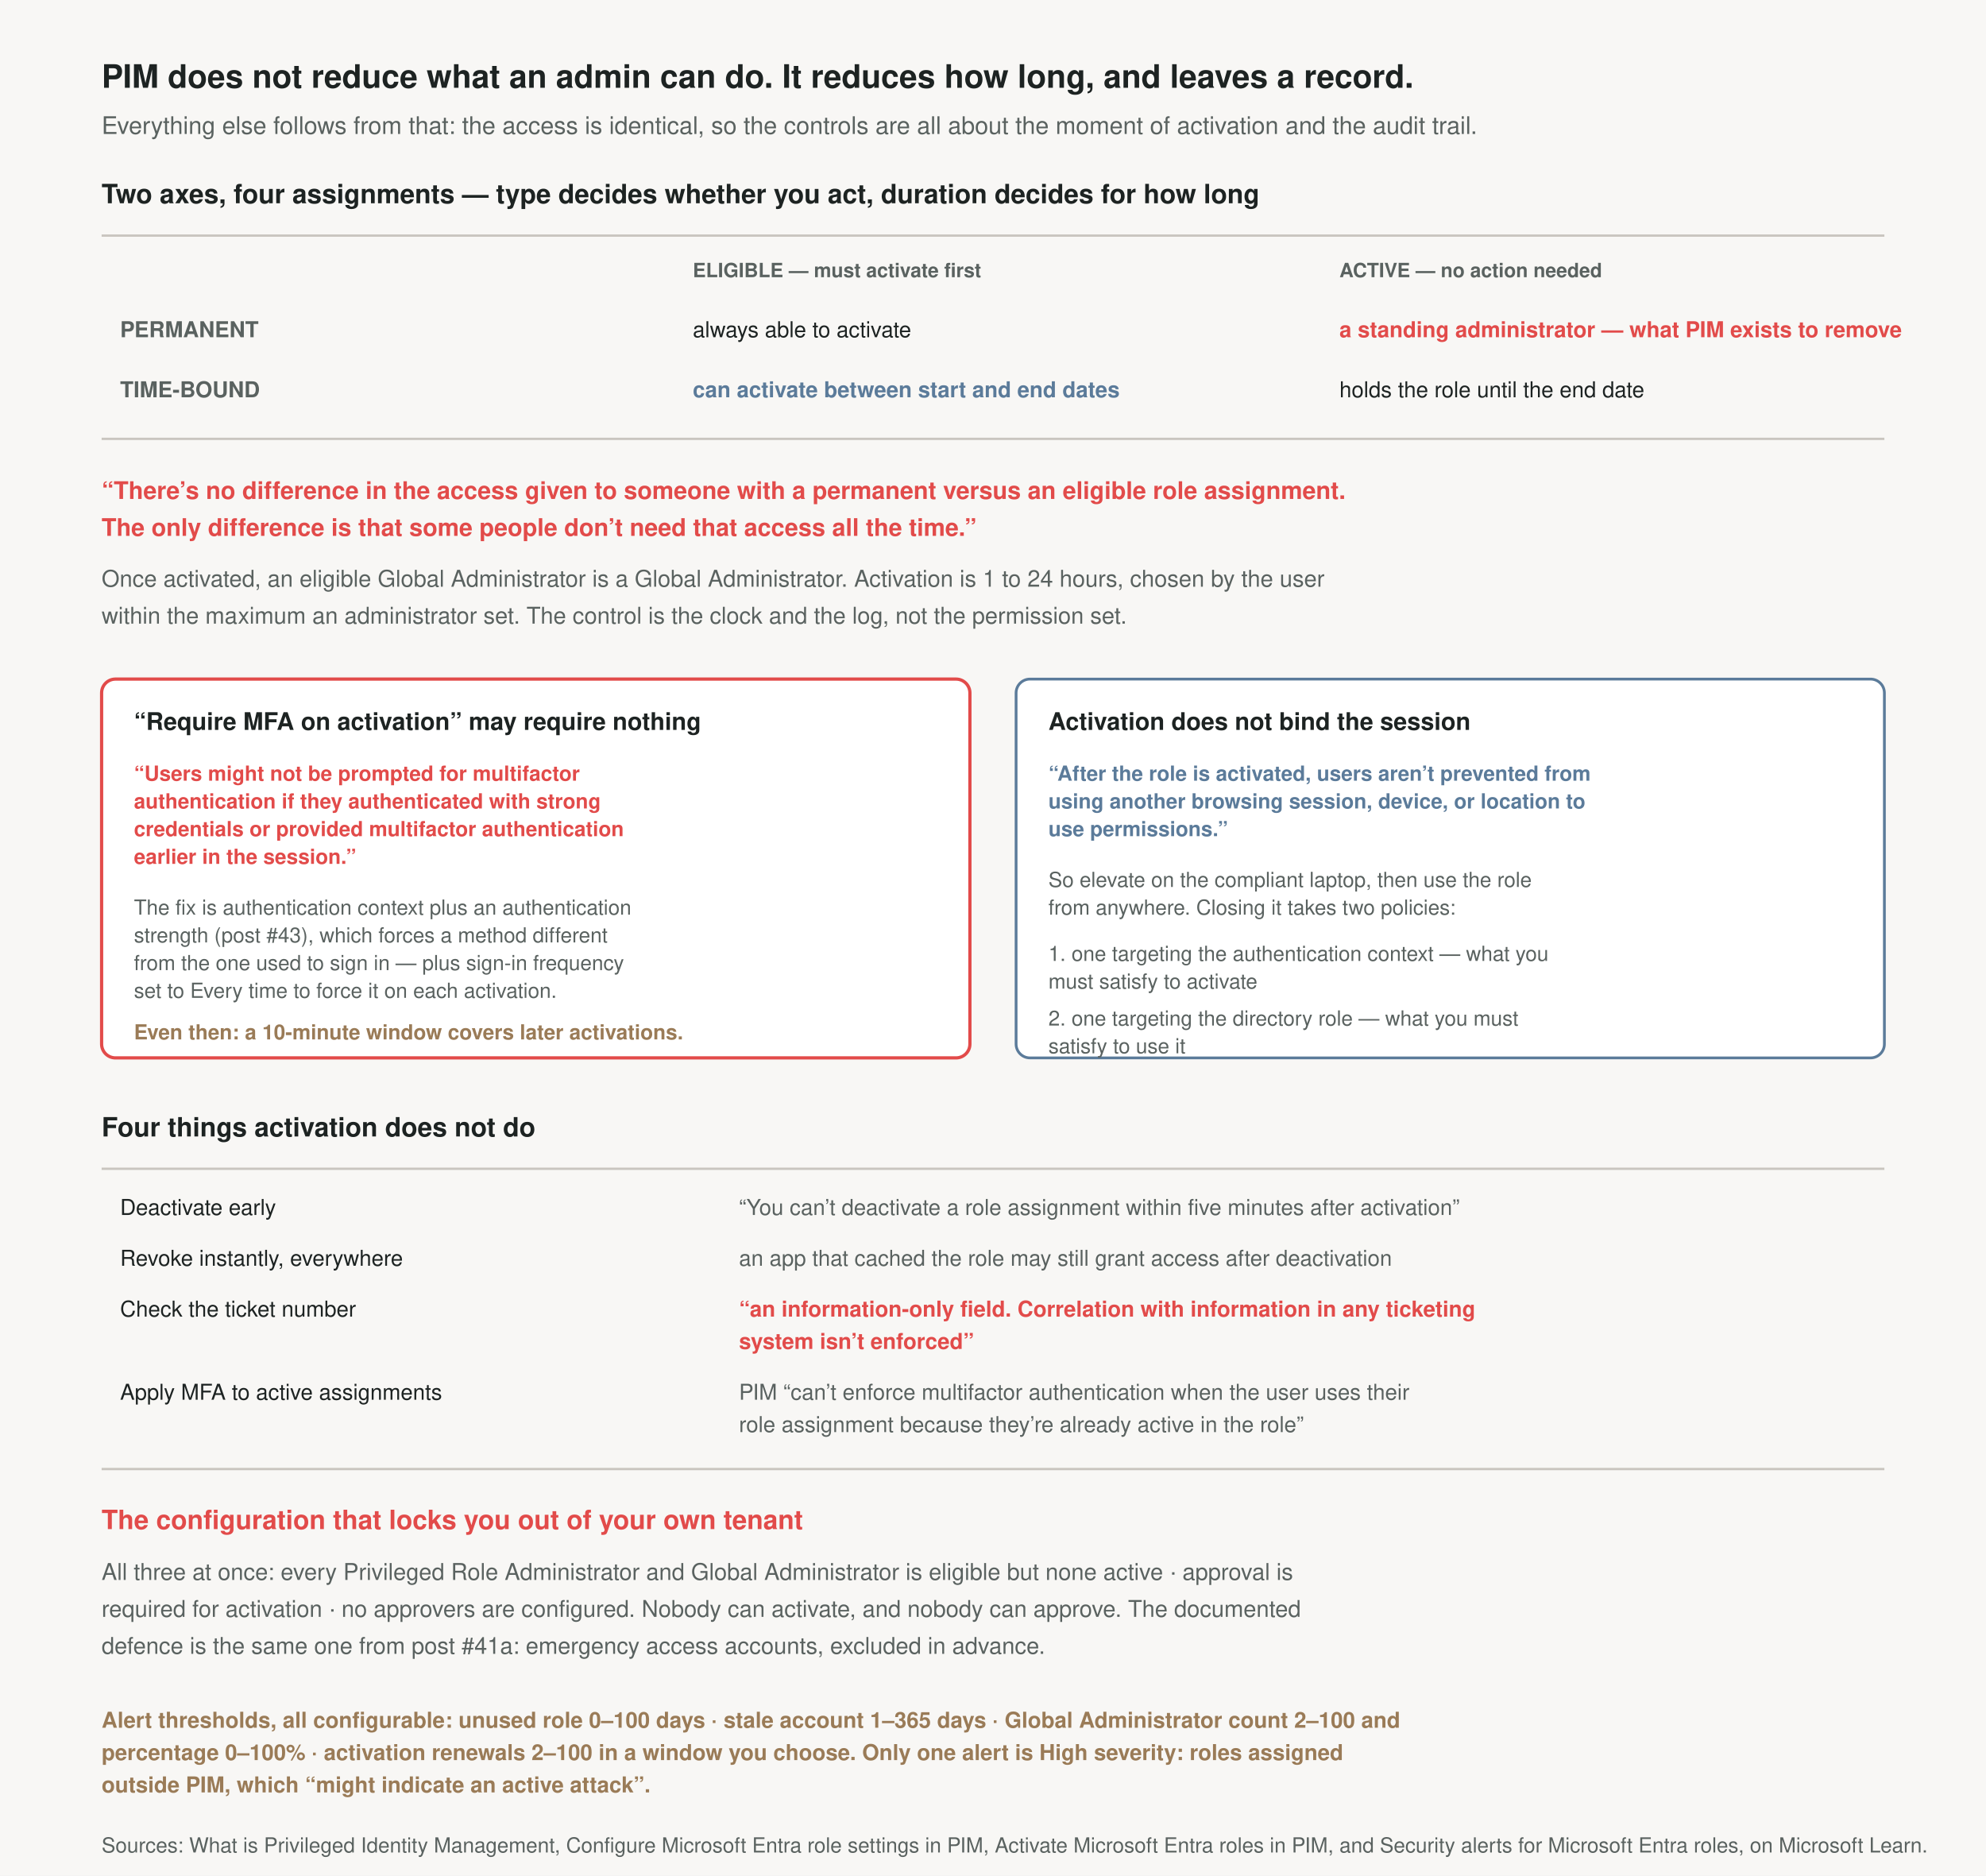
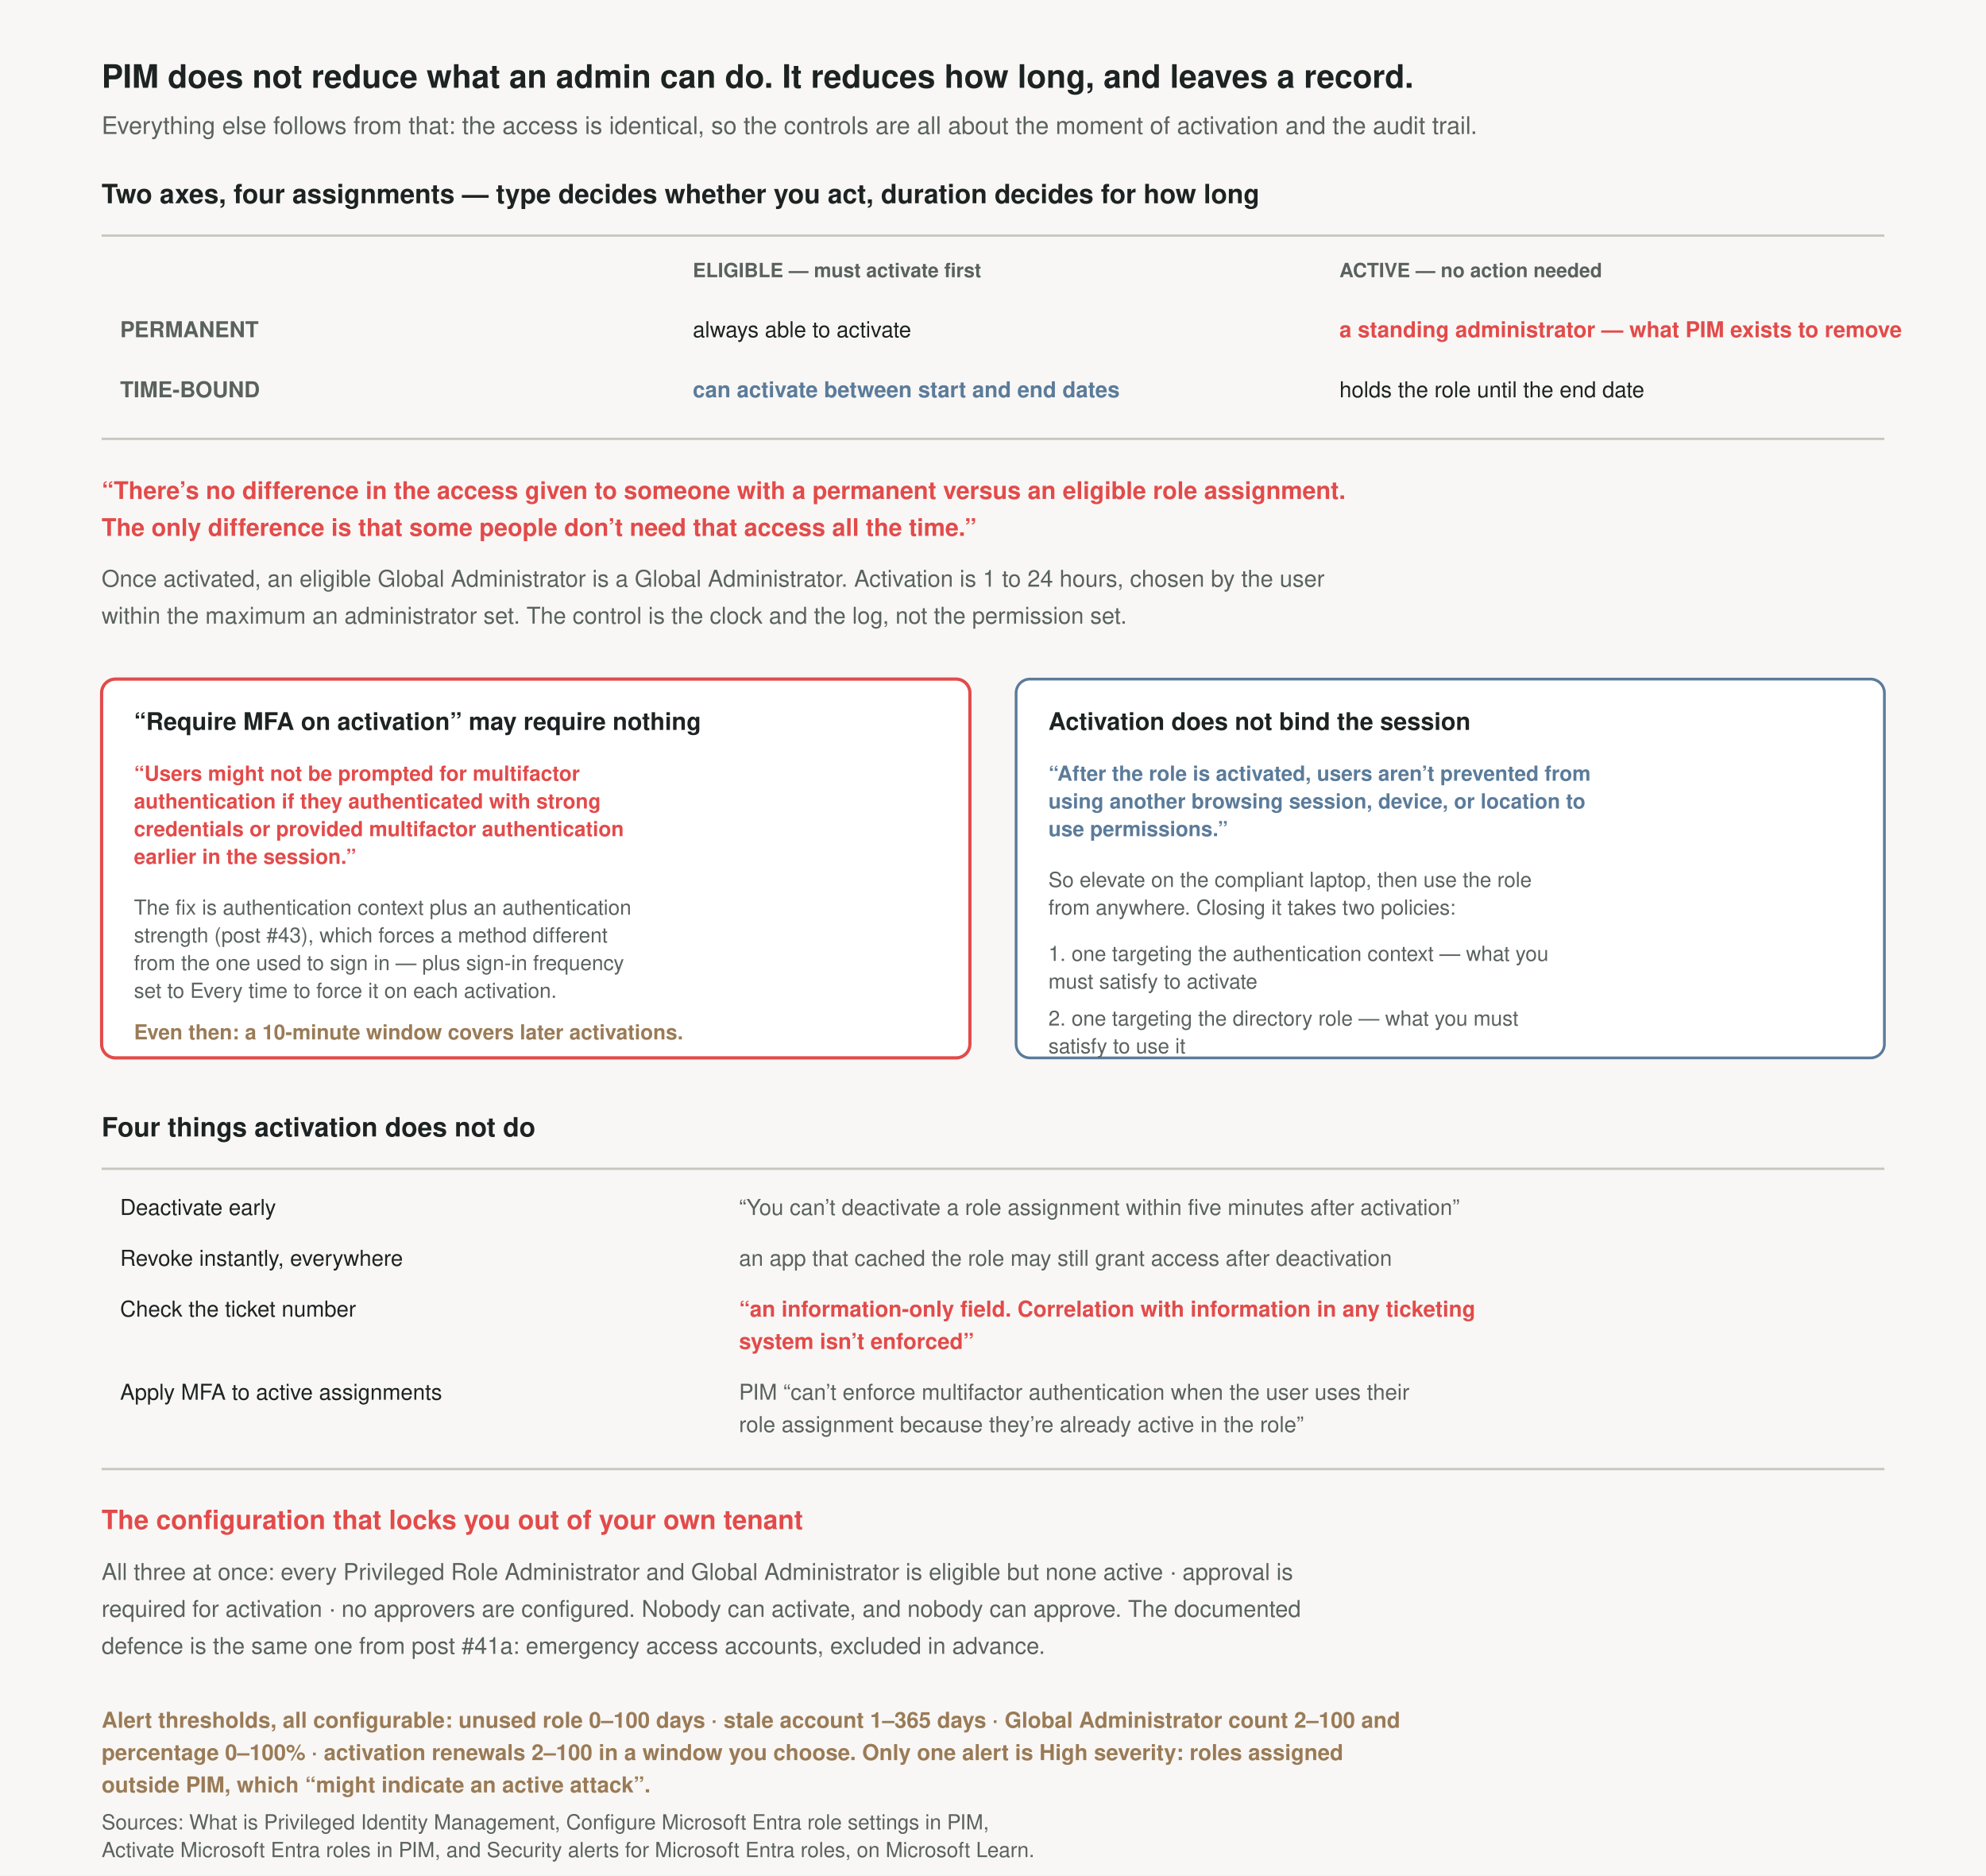
<svg xmlns="http://www.w3.org/2000/svg" viewBox="0 0 860 812" style="width:100%;max-width:860px;" role="img" aria-label="Diagram: Privileged Identity Management in Microsoft Entra, showing the four assignment combinations of permanent or time-bound against eligible or active, the fact that eligible grants identical access once activated, the gap where require multifactor authentication on activation may not prompt at all, the need for two Conditional Access policies because activation does not bind the session, and the configurable thresholds behind the PIM security alerts">
  <rect x="0" y="0" width="860" height="812" fill="#F8F7F5" />
  <text x="44" y="38" font-family="Helvetica, Arial, sans-serif" font-size="14" font-weight="700" fill="#1D2322">PIM does not reduce what an admin can do. It reduces how long, and leaves a record.</text>
  <text x="44" y="58" font-family="Helvetica, Arial, sans-serif" font-size="10.5" fill="#5A6260">Everything else follows from that: the access is identical, so the controls are all about the moment of activation and the audit trail.</text>
  <text x="44" y="88" font-family="Helvetica, Arial, sans-serif" font-size="11.5" font-weight="700" fill="#1D2322">Two axes, four assignments — type decides whether you act, duration decides for how long</text>
  <line x1="44" y1="102" x2="816" y2="102" stroke="#C9C5BF" stroke-width="1" />
  <text x="300" y="120" font-family="Helvetica, Arial, sans-serif" font-size="8.5" font-weight="700" fill="#5A6260">ELIGIBLE — must activate first</text>
  <text x="580" y="120" font-family="Helvetica, Arial, sans-serif" font-size="8.5" font-weight="700" fill="#5A6260">ACTIVE — no action needed</text>
  <text x="52" y="146" font-family="Helvetica, Arial, sans-serif" font-size="9.5" font-weight="700" fill="#5A6260">PERMANENT</text>
  <text x="300" y="146" font-family="Helvetica, Arial, sans-serif" font-size="9.5" fill="#1D2322">always able to activate</text>
  <text x="580" y="146" font-family="Helvetica, Arial, sans-serif" font-size="9.5" font-weight="700" fill="#E24B4A">a standing administrator — what PIM exists to remove</text>
  <text x="52" y="172" font-family="Helvetica, Arial, sans-serif" font-size="9.5" font-weight="700" fill="#5A6260">TIME-BOUND</text>
  <text x="300" y="172" font-family="Helvetica, Arial, sans-serif" font-size="9.5" font-weight="700" fill="#5B7B9A">can activate between start and end dates</text>
  <text x="580" y="172" font-family="Helvetica, Arial, sans-serif" font-size="9.5" fill="#1D2322">holds the role until the end date</text>
  <line x1="44" y1="190" x2="816" y2="190" stroke="#C9C5BF" stroke-width="1" />
  <text x="44" y="216" font-family="Helvetica, Arial, sans-serif" font-size="10.5" font-weight="700" fill="#E24B4A">“There’s no difference in the access given to someone with a permanent versus an eligible role assignment.</text>
  <text x="44" y="232" font-family="Helvetica, Arial, sans-serif" font-size="10.5" font-weight="700" fill="#E24B4A">The only difference is that some people don’t need that access all the time.”</text>
  <text x="44" y="254" font-family="Helvetica, Arial, sans-serif" font-size="10" fill="#5A6260">Once activated, an eligible Global Administrator is a Global Administrator. Activation is 1 to 24 hours, chosen by the user</text>
  <text x="44" y="270" font-family="Helvetica, Arial, sans-serif" font-size="10" fill="#5A6260">within the maximum an administrator set. The control is the clock and the log, not the permission set.</text>
  <rect x="44" y="294" width="376" height="164" rx="6" fill="#FFFFFF" stroke="#E24B4A" stroke-width="1.4" />
  <text x="58" y="316" font-family="Helvetica, Arial, sans-serif" font-size="10.5" font-weight="700" fill="#1D2322">“Require MFA on activation” may require nothing</text>
  <text x="58" y="338" font-family="Helvetica, Arial, sans-serif" font-size="9" font-weight="700" fill="#E24B4A">“Users might not be prompted for multifactor</text>
  <text x="58" y="350" font-family="Helvetica, Arial, sans-serif" font-size="9" font-weight="700" fill="#E24B4A">authentication if they authenticated with strong</text>
  <text x="58" y="362" font-family="Helvetica, Arial, sans-serif" font-size="9" font-weight="700" fill="#E24B4A">credentials or provided multifactor authentication</text>
  <text x="58" y="374" font-family="Helvetica, Arial, sans-serif" font-size="9" font-weight="700" fill="#E24B4A">earlier in the session.”</text>
  <text x="58" y="396" font-family="Helvetica, Arial, sans-serif" font-size="9" fill="#5A6260">The fix is authentication context plus an authentication</text>
  <text x="58" y="408" font-family="Helvetica, Arial, sans-serif" font-size="9" fill="#5A6260">strength (post #43), which forces a method different</text>
  <text x="58" y="420" font-family="Helvetica, Arial, sans-serif" font-size="9" fill="#5A6260">from the one used to sign in — plus sign-in frequency</text>
  <text x="58" y="432" font-family="Helvetica, Arial, sans-serif" font-size="9" fill="#5A6260">set to Every time to force it on each activation.</text>
  <text x="58" y="450" font-family="Helvetica, Arial, sans-serif" font-size="9" font-weight="700" fill="#9A7B57">Even then: a 10-minute window covers later activations.</text>
  <rect x="440" y="294" width="376" height="164" rx="6" fill="#FFFFFF" stroke="#5B7B9A" stroke-width="1.2" />
  <text x="454" y="316" font-family="Helvetica, Arial, sans-serif" font-size="10.5" font-weight="700" fill="#1D2322">Activation does not bind the session</text>
  <text x="454" y="338" font-family="Helvetica, Arial, sans-serif" font-size="9" font-weight="700" fill="#5B7B9A">“After the role is activated, users aren’t prevented from</text>
  <text x="454" y="350" font-family="Helvetica, Arial, sans-serif" font-size="9" font-weight="700" fill="#5B7B9A">using another browsing session, device, or location to</text>
  <text x="454" y="362" font-family="Helvetica, Arial, sans-serif" font-size="9" font-weight="700" fill="#5B7B9A">use permissions.”</text>
  <text x="454" y="384" font-family="Helvetica, Arial, sans-serif" font-size="9" fill="#5A6260">So elevate on the compliant laptop, then use the role</text>
  <text x="454" y="396" font-family="Helvetica, Arial, sans-serif" font-size="9" fill="#5A6260">from anywhere. Closing it takes two policies:</text>
  <text x="454" y="416" font-family="Helvetica, Arial, sans-serif" font-size="9" fill="#5A6260">1. one targeting the authentication context — what you</text>
  <text x="454" y="428" font-family="Helvetica, Arial, sans-serif" font-size="9" fill="#5A6260">    must satisfy to activate</text>
  <text x="454" y="444" font-family="Helvetica, Arial, sans-serif" font-size="9" fill="#5A6260">2. one targeting the directory role — what you must</text>
  <text x="454" y="456" font-family="Helvetica, Arial, sans-serif" font-size="9" fill="#5A6260">    satisfy to use it</text>
  <text x="44" y="492" font-family="Helvetica, Arial, sans-serif" font-size="11.5" font-weight="700" fill="#1D2322">Four things activation does not do</text>
  <line x1="44" y1="506" x2="816" y2="506" stroke="#C9C5BF" stroke-width="1" />
  <text x="52" y="526" font-family="Helvetica, Arial, sans-serif" font-size="9.5" fill="#1D2322">Deactivate early</text>
  <text x="320" y="526" font-family="Helvetica, Arial, sans-serif" font-size="9.5" fill="#5A6260">“You can’t deactivate a role assignment within five minutes after activation”</text>
  <text x="52" y="548" font-family="Helvetica, Arial, sans-serif" font-size="9.5" fill="#1D2322">Revoke instantly, everywhere</text>
  <text x="320" y="548" font-family="Helvetica, Arial, sans-serif" font-size="9.5" fill="#5A6260">an app that cached the role may still grant access after deactivation</text>
  <text x="52" y="570" font-family="Helvetica, Arial, sans-serif" font-size="9.5" fill="#1D2322">Check the ticket number</text>
  <text x="320" y="570" font-family="Helvetica, Arial, sans-serif" font-size="9.5" font-weight="700" fill="#E24B4A">“an information-only field. Correlation with information in any ticketing</text>
  <text x="320" y="584" font-family="Helvetica, Arial, sans-serif" font-size="9.5" font-weight="700" fill="#E24B4A">system isn’t enforced”</text>
  <text x="52" y="606" font-family="Helvetica, Arial, sans-serif" font-size="9.5" fill="#1D2322">Apply MFA to active assignments</text>
  <text x="320" y="606" font-family="Helvetica, Arial, sans-serif" font-size="9.5" fill="#5A6260">PIM “can’t enforce multifactor authentication when the user uses their</text>
  <text x="320" y="620" font-family="Helvetica, Arial, sans-serif" font-size="9.5" fill="#5A6260">role assignment because they’re already active in the role”</text>
  <line x1="44" y1="636" x2="816" y2="636" stroke="#C9C5BF" stroke-width="1" />
  <text x="44" y="662" font-family="Helvetica, Arial, sans-serif" font-size="11.5" font-weight="700" fill="#E24B4A">The configuration that locks you out of your own tenant</text>
  <text x="44" y="684" font-family="Helvetica, Arial, sans-serif" font-size="10" fill="#5A6260">All three at once: every Privileged Role Administrator and Global Administrator is eligible but none active · approval is</text>
  <text x="44" y="700" font-family="Helvetica, Arial, sans-serif" font-size="10" fill="#5A6260">required for activation · no approvers are configured. Nobody can activate, and nobody can approve. The documented</text>
  <text x="44" y="716" font-family="Helvetica, Arial, sans-serif" font-size="10" fill="#5A6260">defence is the same one from post #41a: emergency access accounts, excluded in advance.</text>
  <text x="44" y="748" font-family="Helvetica, Arial, sans-serif" font-size="9.5" font-weight="700" fill="#9A7B57">Alert thresholds, all configurable: unused role 0–100 days · stale account 1–365 days · Global Administrator count 2–100 and</text>
  <text x="44" y="762" font-family="Helvetica, Arial, sans-serif" font-size="9.5" font-weight="700" fill="#9A7B57">percentage 0–100% · activation renewals 2–100 in a window you choose. Only one alert is High severity: roles assigned</text>
  <text x="44" y="776" font-family="Helvetica, Arial, sans-serif" font-size="9.5" font-weight="700" fill="#9A7B57">outside PIM, which “might indicate an active attack”.</text>
-   <text x="44" y="802" font-family="Helvetica, Arial, sans-serif" font-size="9" fill="#5A6260">Sources: What is Privileged Identity Management, Configure Microsoft Entra role settings in PIM, Activate Microsoft Entra roles in PIM, and Security alerts for Microsoft Entra roles, on Microsoft Learn.</text>
+   <text x="44" y="792" font-family="Helvetica, Arial, sans-serif" font-size="9" fill="#5A6260">Sources: What is Privileged Identity Management, Configure Microsoft Entra role settings in PIM,</text>
+   <text x="44" y="804" font-family="Helvetica, Arial, sans-serif" font-size="9" fill="#5A6260">Activate Microsoft Entra roles in PIM, and Security alerts for Microsoft Entra roles, on Microsoft Learn.</text>
</svg>
